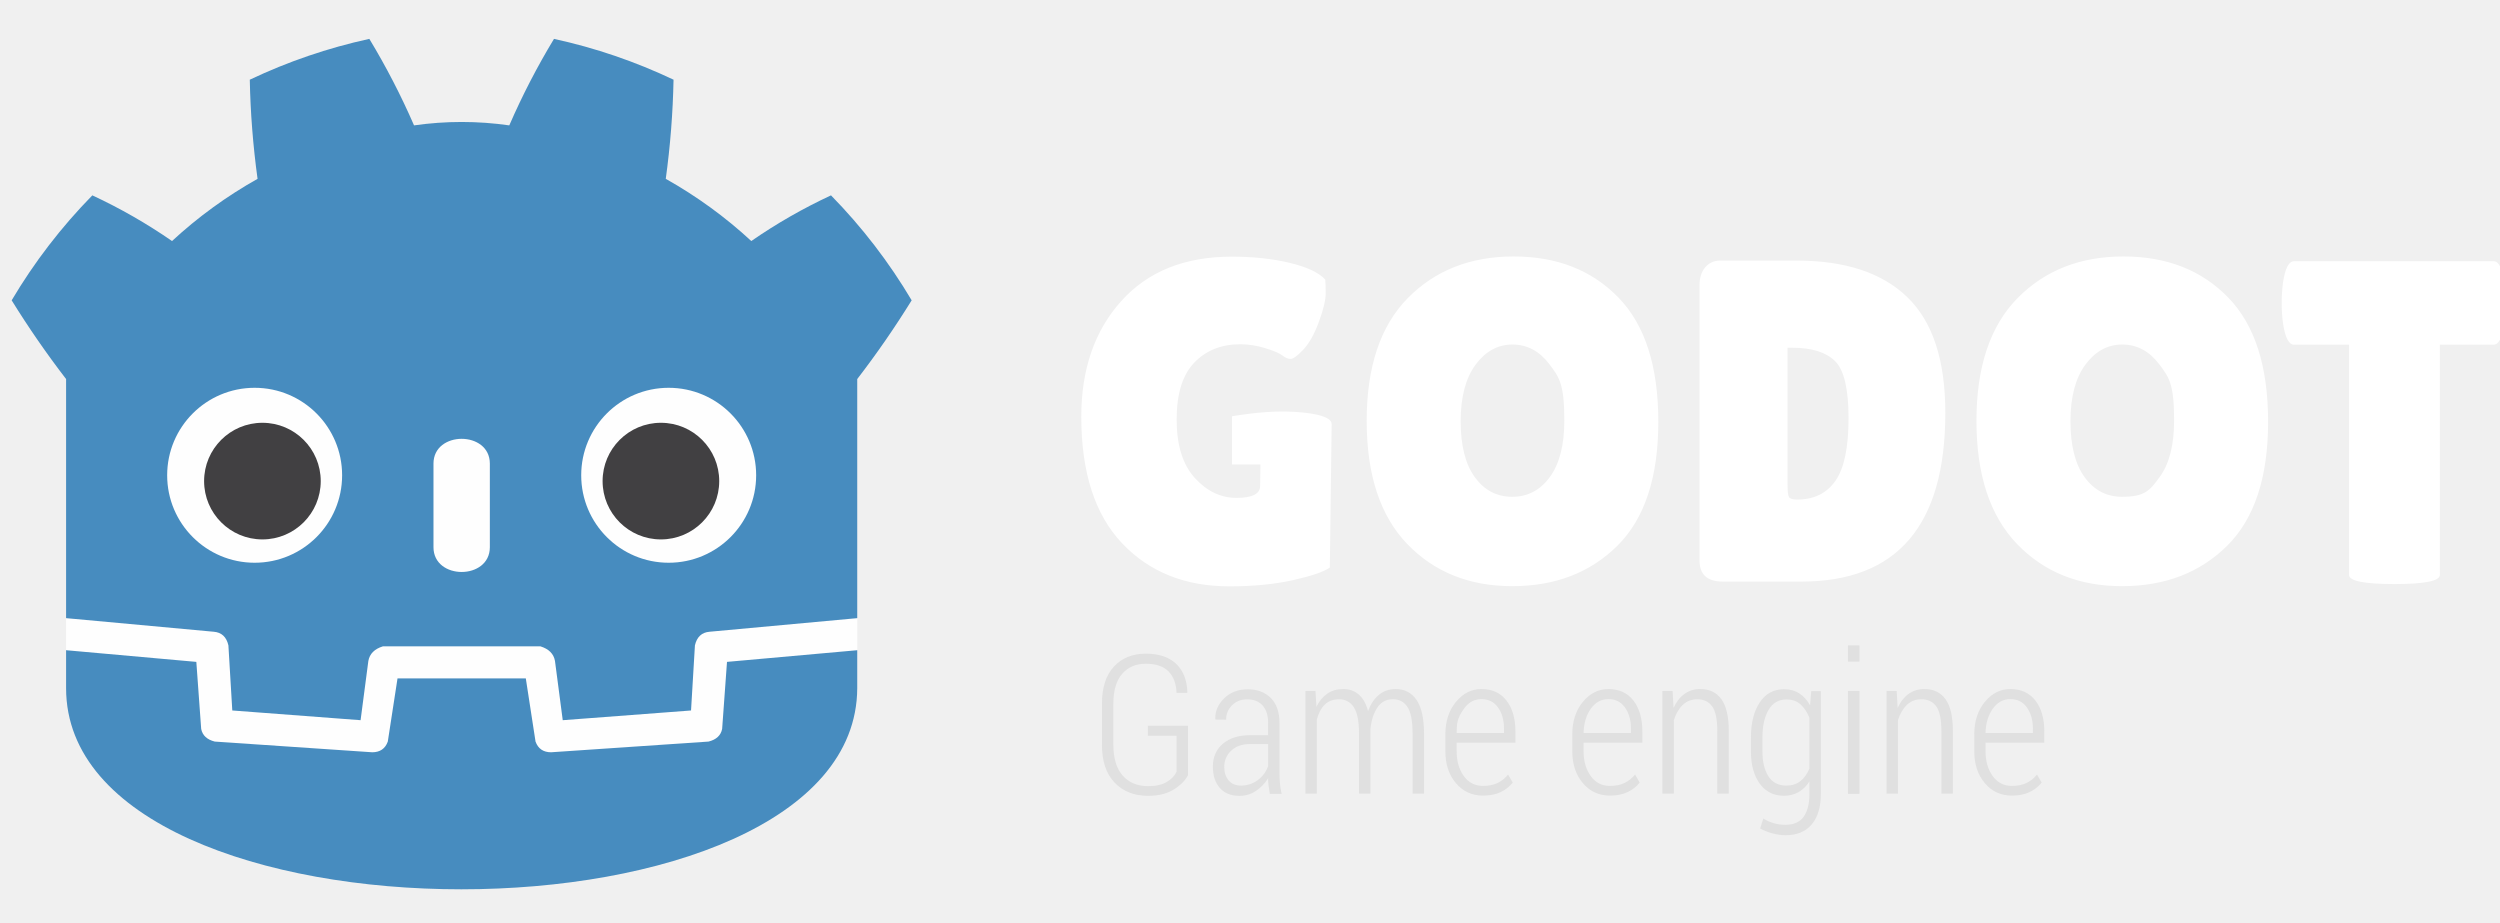
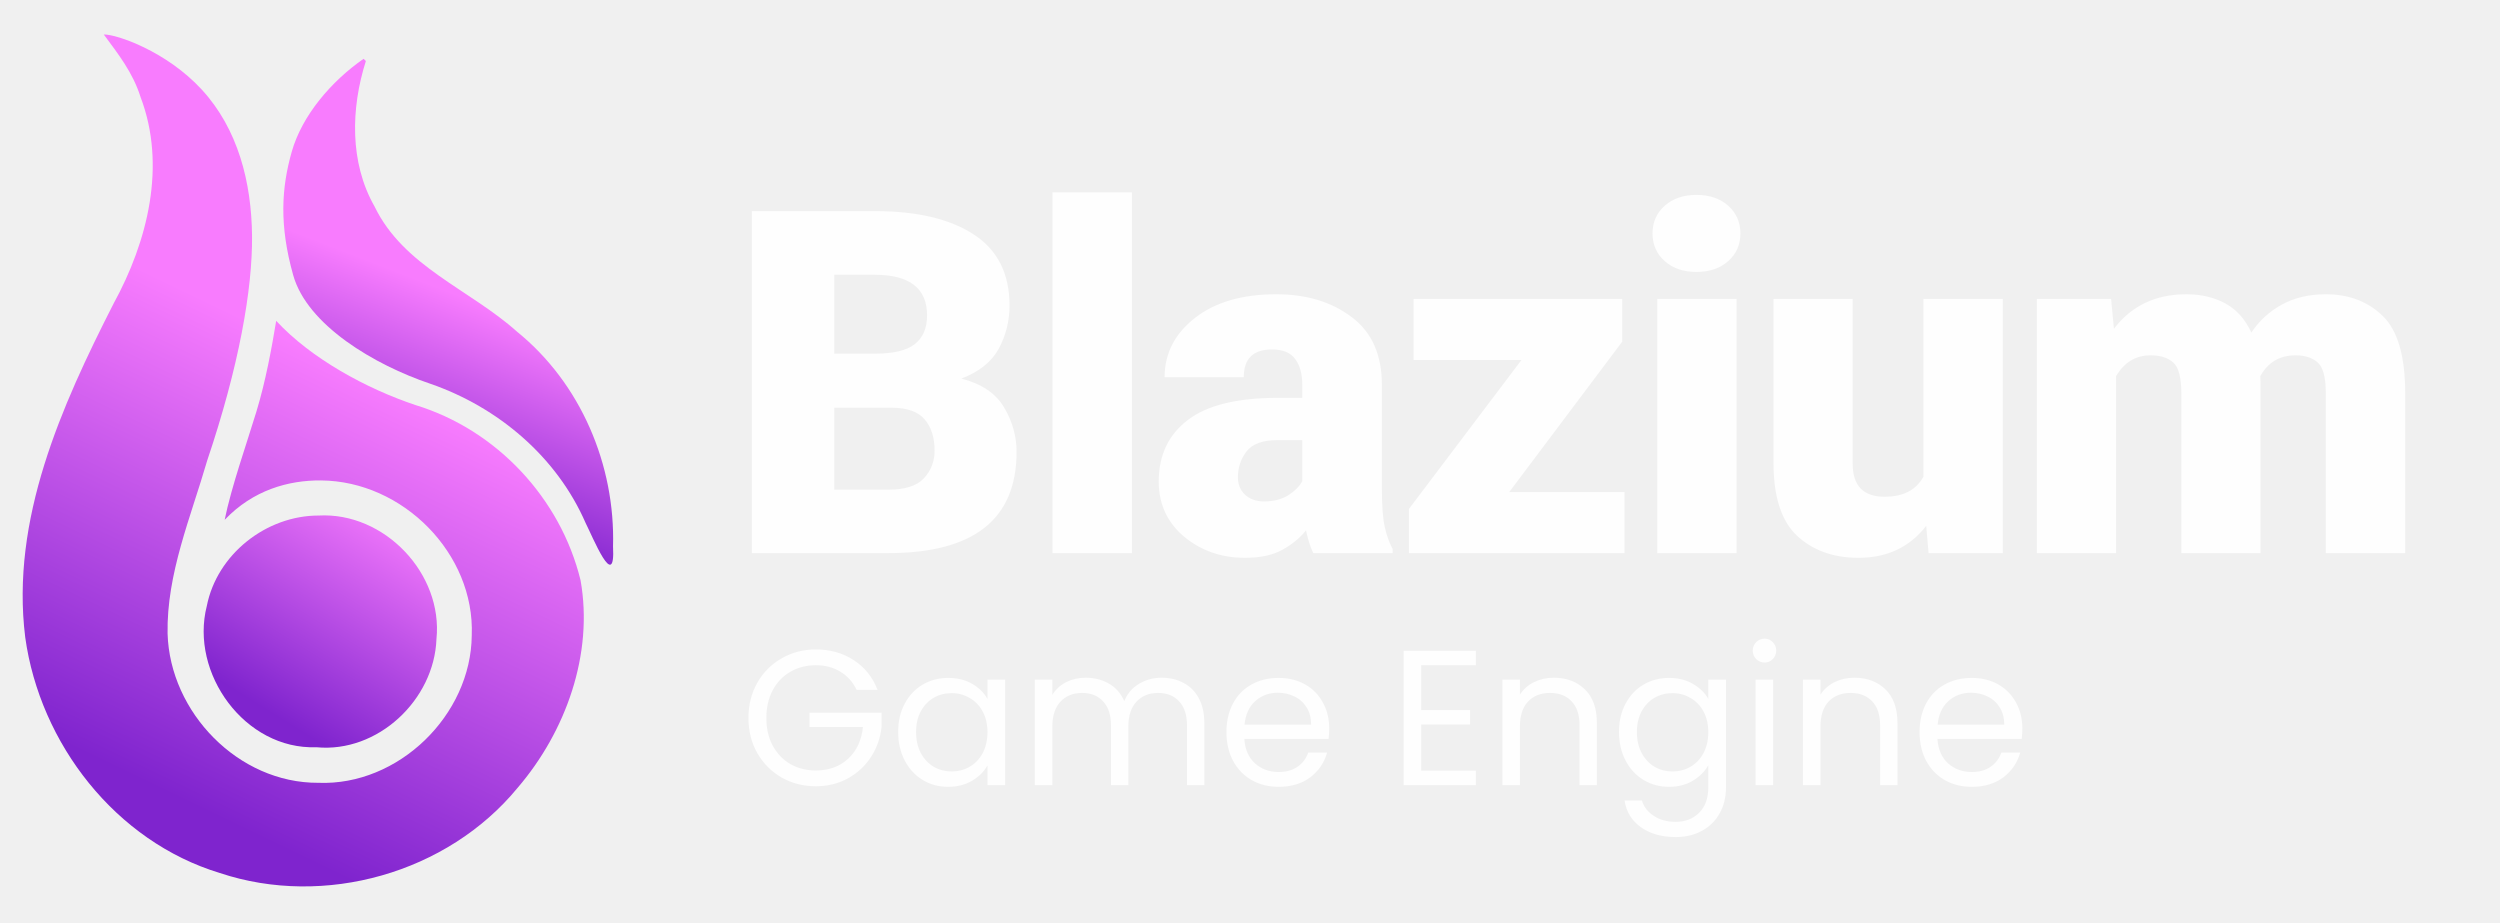
- <svg xmlns="http://www.w3.org/2000/svg" width="187" height="69">
-   <path fill="#fff" d="M96.116 30.781c-1.847-.029-3.96.356-3.96.356v3.605h2.125l-.024 1.606q0 .893-1.767.894-1.767-.001-3.12-1.493-1.358-1.495-1.356-4.372 0-2.884 1.32-4.255 1.32-1.372 3.448-1.372a6.3 6.3 0 0 1 1.852.292q.96.291 1.287.546c.217.176.422.258.618.258q.29.002.94-.685.654-.687 1.169-2.074c.342-.929.514-1.64.514-2.145 0-.501-.011-.847-.034-1.029q-.72-.788-2.66-1.252-1.936-.464-4.338-.463-5.282 0-8.265 3.327-2.986 3.328-2.985 8.644 0 6.244 3.051 9.467 3.055 3.224 8.028 3.223 2.674 0 4.75-.463 2.075-.462 2.762-.943l.137-10.734c0-.623-1.646-.906-3.492-.938m17.018-5.01q-1.645 0-2.762 1.509-1.114 1.509-1.114 4.234 0 2.73 1.064 4.186 1.063 1.46 2.795 1.46t2.812-1.478q1.081-1.473 1.082-4.218c.001-2.745-.373-3.237-1.116-4.22q-1.114-1.473-2.761-1.473m-.017 18.074q-4.819 0-7.856-3.153-3.033-3.156-3.033-9.21 0-6.056 3.068-9.178 3.07-3.12 7.924-3.12 4.854-.002 7.837 3.072c1.991 2.045 2.985 5.146 2.985 9.294q0 6.224-3.053 9.263-3.053 3.032-7.872 3.032M133.71 26.01v10.26q0 .717.104.907.103.189.616.189 1.888 0 2.865-1.408.978-1.404.976-4.68-.001-3.278-1.01-4.27-1.013-.996-3.208-.998zm-6.585 15.917V21.348q-.001-.858.43-1.359.427-.496 1.114-.497h5.728q5.454.001 8.281 2.747 2.832 2.742 2.832 8.642 0 12.622-10.772 12.622h-5.864q-1.749.001-1.75-1.577m31.623-16.155q-1.648 0-2.763 1.509-1.113 1.509-1.113 4.234 0 2.73 1.063 4.186 1.062 1.46 2.795 1.46c1.733 0 2.093-.492 2.813-1.478q1.08-1.473 1.081-4.218c.001-2.745-.372-3.237-1.115-4.22q-1.114-1.473-2.761-1.473m-.018 18.074q-4.819 0-7.854-3.153-3.036-3.156-3.036-9.21 0-6.056 3.069-9.178 3.07-3.12 7.925-3.12 4.853-.002 7.837 3.072c1.99 2.045 2.984 5.146 2.984 9.294q0 6.224-3.053 9.263-3.053 3.032-7.872 3.032m23.773-.842c0 .454-1.13.685-3.395.685q-3.396-.001-3.397-.685v-17.22h-4.115q-.584.001-.823-1.58a11 11 0 0 1-.101-1.542q-.001-.787.1-1.543c.16-1.05.435-1.58.824-1.58h14.92q.584.002.825 1.58a11.6 11.6 0 0 1 0 3.086q-.242 1.58-.824 1.579h-4.014z" />
-   <path fill="#e0e0e0" d="M88.866 57.973q-.284.585-1.048 1.069-.764.486-1.942.486-1.554.002-2.503-.987-.946-.983-.947-2.833v-3.073q0-1.808.895-2.776c.596-.64 1.395-.966 2.392-.966q1.462.002 2.265.764.8.765.837 2.128l-.013.04h-.796q-.041-1.042-.61-1.612-.568-.565-1.683-.566-1.128 0-1.782.765-.652.762-.651 2.215v3.091q0 1.507.702 2.3.701.785 1.894.785.873.001 1.398-.313.526-.312.732-.763v-2.692h-2.144v-.748h3.004zm3.95.789q.708.001 1.26-.406.55-.41.777-1.04v-1.661H93.49q-.87 0-1.393.493a1.6 1.6 0 0 0-.522 1.22q0 .616.327 1.006.327.389.915.388m2.165.62a20 20 0 0 1-.097-.652 4 4 0 0 1-.03-.518 3 3 0 0 1-.906.945q-.555.374-1.238.373-.952 0-1.47-.591-.517-.594-.518-1.603 0-1.07.751-1.707.753-.636 2.038-.636h1.342v-.943q-.001-.815-.41-1.28-.415-.457-1.152-.459-.687 0-1.133.441a1.46 1.46 0 0 0-.442 1.078l-.797-.007-.014-.042q-.033-.865.659-1.544.69-.678 1.77-.677 1.064 0 1.719.646.65.653.651 1.86v3.767q0 .412.037.795a5 5 0 0 0 .127.753zm3.415-7.698.072 1.191a2.46 2.46 0 0 1 .808-.989q.505-.345 1.186-.345.697 0 1.17.408.475.408.697 1.237.284-.766.805-1.207.524-.438 1.259-.438 1.01 0 1.566.818.557.819.557 2.518v4.485h-.857v-4.5q-.001-1.413-.384-1.987-.383-.573-1.093-.574-.745-.002-1.165.637-.417.639-.511 1.605v4.82h-.853v-4.497q0-1.381-.393-1.97a1.25 1.25 0 0 0-1.096-.59q-.674.001-1.083.409t-.585 1.119v5.528h-.853v-7.679zm12.414.61q-.801 0-1.317.73c-.516.73-.522 1.089-.536 1.805h3.542v-.328q0-.952-.446-1.58-.449-.628-1.243-.627m.12 7.218q-1.24 0-2.03-.933-.787-.931-.787-2.382V54.92q0-1.454.79-2.42.792-.96 1.907-.959 1.206 0 1.872.858.67.86.67 2.31v.842h-4.395v.639q0 1.115.532 1.856.534.741 1.442.74.631 0 1.09-.22a2.25 2.25 0 0 0 .783-.632l.349.604a2.5 2.5 0 0 1-.9.708q-.548.264-1.322.265m9.375-7.218q-.804 0-1.32.73-.512.73-.535 1.805h3.543V54.5q0-.952-.447-1.58-.446-.629-1.241-.627m.12 7.218q-1.243 0-2.03-.933-.79-.932-.79-2.382V54.92q.001-1.454.79-2.42.794-.96 1.91-.959 1.205 0 1.872.858.668.86.668 2.31v.842h-4.395v.639q0 1.115.535 1.856.53.741 1.44.74.632 0 1.088-.22a2.3 2.3 0 0 0 .787-.632l.347.604a2.5 2.5 0 0 1-.9.708q-.548.264-1.322.265m4.684-7.828.07 1.269q.306-.677.814-1.044a1.97 1.97 0 0 1 1.19-.368q1.028 0 1.576.763.552.764.551 2.374v4.684h-.858v-4.677q0-1.314-.384-1.845-.382-.534-1.113-.533-.655-.001-1.095.43-.441.426-.66 1.144v5.481h-.852v-7.678zm6.72 4.523q0 1.17.447 1.86.445.697 1.348.696.617.001 1.044-.335.424-.338.673-.935V53.69q-.24-.614-.655-.994-.415-.376-1.047-.377-.902 0-1.355.786-.456.79-.455 2.053zm-.86-1.05q0-1.631.66-2.62.659-.984 1.825-.984c.43 0 .81.105 1.132.316.324.207.592.51.807.895l.083-1.068h.723v7.686q0 1.475-.686 2.286c-.46.537-1.111.81-1.953.81q-.454-.001-.976-.14a4 4 0 0 1-.927-.365l.236-.748a2.9 2.9 0 0 0 .774.347 3 3 0 0 0 .879.124q.916 0 1.355-.587.44-.592.44-1.727v-.93a2.3 2.3 0 0 1-.802.795 2.15 2.15 0 0 1-1.1.276q-1.157 0-1.813-.906-.657-.905-.658-2.41zm8.12 4.226h-.862v-7.7h.862zm0-9.892h-.862v-1.213h.862zm2.782 2.193.07 1.269q.307-.677.813-1.044a2 2 0 0 1 1.19-.368q1.03 0 1.58.763.55.764.549 2.374v4.684h-.858v-4.677q0-1.314-.384-1.845-.383-.534-1.114-.533-.654-.001-1.093.43-.441.426-.66 1.144v5.481h-.853v-7.678zm8.499.61q-.804 0-1.317.73-.514.73-.537 1.805h3.543V54.5q0-.952-.446-1.58-.447-.629-1.243-.627m.122 7.218q-1.245 0-2.03-.933-.789-.932-.788-2.382V54.92q0-1.454.79-2.42.792-.96 1.906-.959 1.207 0 1.875.858.666.86.667 2.31v.842h-4.396v.639q.002 1.115.534 1.856.531.741 1.442.74.63 0 1.087-.22a2.25 2.25 0 0 0 .787-.632l.348.604a2.5 2.5 0 0 1-.9.708q-.548.264-1.322.265" />
-   <g fill="#fefefe" transform="translate(-2.69 -2.69)scale(.0727)">
-     <path d="M105 673v33q407 354 814 0v-33z" />
-     <path fill="#478cbf" d="m105 673 152 14q12 1 15 14l4 67 132 10 8-61q2-11 15-15h162q13 4 15 15l8 61 132-10 4-67q3-13 15-14l152-14V427q30-39 56-81-35-59-83-108-43 20-82 47-40-37-88-64 7-51 8-102-59-28-123-42-26 43-46 89-49-7-98 0-20-46-46-89-64 14-123 42 1 51 8 102-48 27-88 64-39-27-82-47-48 49-83 108 26 42 56 81zm0 33v39c0 276 813 276 814 0v-39l-134 12-5 69q-2 10-14 13l-162 11q-12 0-16-11l-10-65H446l-10 65q-4 11-16 11l-162-11q-12-3-14-13l-5-69z" />
-     <path d="M483 600c0 34 58 34 58 0v-86c0-34-58-34-58 0z" />
-     <circle cx="725" cy="526" r="90" />
-     <circle cx="299" cy="526" r="90" />
-   </g>
-   <g fill="#414042" transform="translate(-2.69 -2.69)scale(.0727)">
-     <circle cx="307" cy="532" r="60" />
-     <circle cx="717" cy="532" r="60" />
-   </g>
+ <svg xmlns="http://www.w3.org/2000/svg" xmlns:xlink="http://www.w3.org/1999/xlink" xml:space="preserve" width="187" height="69">
+   <defs>
+     <linearGradient id="a">
+       <stop offset=".045" stop-color="#7f24ce" />
+       <stop offset="1" stop-color="#f87cfe" />
+     </linearGradient>
+     <linearGradient xlink:href="#a" id="d" x1="269.585" x2="488.27" y1="847.204" y2="393.079" gradientTransform="translate(-13.356 -2.725)scale(.07162)" gradientUnits="userSpaceOnUse" />
+     <linearGradient xlink:href="#a" id="c" x1="496.519" x2="635.831" y1="813.477" y2="589.778" gradientTransform="translate(-13.356 -2.725)scale(.07162)" gradientUnits="userSpaceOnUse" />
+     <linearGradient xlink:href="#a" id="b" x1="635.831" x2="721.822" y1="589.778" y2="368.408" gradientTransform="translate(-13.356 -2.725)scale(.07162)" gradientUnits="userSpaceOnUse" />
+   </defs>
+   <path fill="url(#b)" d="m 27.197,4.398 c -2.402,1.668 -4.6,4.225 -5.374,6.951 -0.774,2.726 -0.942,5.49 0.107,9.231 1.049,3.741 6.085,6.717 10.247,8.121 5.074,1.751 9.475,5.465 11.633,10.432 0.504,0.982 2.235,5.265 2.045,1.738 C 46.028,34.787 43.44,28.67 38.677,24.812 35.16,21.654 30.192,19.946 28.018,15.447 26.136,12.146 26.248,8.1 27.366,4.567 l -0.084,-0.084 z" paint-order="stroke fill markers" style="mix-blend-mode:normal" />
+   <path fill="url(#c)" d="m 23.831,38.562 c 4.922,-0.271 9.32,4.342 8.816,9.246 -0.169,4.541 -4.389,8.533 -8.987,8.085 -5.341,0.196 -9.475,-5.535 -8.191,-10.565 0.763,-3.871 4.445,-6.765 8.362,-6.766 z" paint-order="stroke fill markers" style="mix-blend-mode:normal" />
+   <path fill="url(#d)" d="M 7.762,2.579 C 8.859,4.062 9.935,5.429 10.508,7.244 12.468,12.384 11.046,18.052 8.494,22.713 4.585,30.388 0.792,38.85 1.886,47.665 2.99,55.629 8.65,62.936 16.441,65.3 c 7.82,2.611 17.034,0.01 22.277,-6.372 3.598,-4.194 5.693,-10.005 4.707,-15.527 -1.5,-6.14 -6.285,-11.25 -12.336,-13.099 -3.667,-1.225 -7.812,-3.475 -10.43,-6.303 -0.331,2.004 -0.78,4.485 -1.477,6.78 -0.697,2.295 -1.889,5.681 -2.377,8.105 2.123,-2.226 4.761,-2.966 7.203,-2.948 6.131,0.047 11.521,5.481 11.279,11.591 -0.05,5.967 -5.488,11.266 -11.483,11.027 -5.972,0.027 -11.09,-5.259 -11.269,-11.156 -0.082,-4.475 1.737,-8.714 2.964,-12.953 2.375,-7.038 3.393,-12.803 3.354,-16.804 C 18.813,13.642 17.81,9.65 15.082,6.691 12.456,3.842 8.728,2.56 7.762,2.579" paint-order="stroke fill markers" style="mix-blend-mode:normal" />
+   <path fill="#fefefe" d="M434.022 203.716q0 39.284-49.857 39.284H331.3V110.291h47.67q24.518 0 38.372 9.024 13.945 9.023 13.945 27.617 0 9.024-4.192 16.771-4.193 7.656-14.493 11.576 11.758 3.007 16.589 11.21 4.83 8.112 4.83 17.227zm-70.73-68.724v30.625h15.495q11.12 0 15.769-3.737 4.74-3.737 4.74-11.12 0-15.768-20.326-15.768zm38.92 68.268q0-7.656-3.828-12.122-3.828-4.557-12.943-4.557h-22.149v31.81h20.873q9.753 0 13.854-4.375 4.193-4.467 4.193-10.756M478.785 103v140h-30.807V103Zm70.375 140q-1.732-3.555-2.826-8.841-3.554 4.466-9.205 7.565-5.56 3.099-14.492 3.099-13.672 0-23.607-8.203-9.844-8.295-9.844-21.42 0-15.22 11.21-23.789 11.212-8.659 35.001-8.659h9.48v-5.195q0-6.198-2.735-9.844-2.643-3.737-9.024-3.737-10.937 0-10.937 10.756h-30.716q0-13.763 11.757-22.97 11.758-9.205 31.537-9.205 17.591 0 29.258 8.841 11.758 8.75 11.758 26.341v40.378q0 9.662 1.093 14.675 1.094 4.922 3.1 8.659V243Zm-19.232-20.052q5.651 0 9.48-2.37 3.828-2.46 5.468-5.469v-15.95h-9.661q-8.66 0-12.032 4.466-3.28 4.375-3.28 9.935 0 4.193 2.825 6.836 2.916 2.552 7.2 2.552m58.162-54.87V144.38h80.937v16.589l-43.84 58.333h44.752V243h-83.672v-17.135l43.659-57.787zm92.706-49.128q0-6.562 4.74-10.755 4.739-4.193 12.304-4.193t12.305 4.193 4.74 10.755q0 6.563-4.74 10.756-4.74 4.192-12.305 4.192t-12.305-4.192-4.74-10.756zm32.63 25.43V243h-30.807v-98.62zM787.903 243l-.912-10.573q-9.661 12.396-26.25 12.396-14.674 0-23.88-8.568-9.115-8.568-9.115-28.073V144.38h30.717v63.985q0 12.76 12.395 12.76 10.756 0 15.04-7.747V144.38h30.807V243Zm86.143-76.745q-8.659 0-13.398 8.112V243H829.93v-98.62h28.803l1.093 11.576q10.209-13.399 28.073-13.399 8.66 0 15.13 3.555 6.563 3.554 10.118 11.302 4.648-6.927 11.849-10.846 7.291-4.01 17.044-4.01 13.49 0 22.148 8.476 8.66 8.476 8.66 29.896V243H942.04v-62.07q0-9.206-3.19-11.94-3.1-2.735-8.568-2.735-9.206 0-13.672 8.112.091 1.367.091 2.826V243h-30.716v-61.888q0-9.388-3.19-12.123-3.099-2.734-8.75-2.734z" aria-label="Blazium" font-family="Roboto" font-size="186.667" font-weight="900" letter-spacing="-4" paint-order="stroke fill markers" style="line-height:1.25;-inkscape-font-specification:&quot;Roboto Heavy&quot;" transform="translate(-7.627 -5.47)scale(.19277)" />
+   <path fill="#fefefe" d="M371.952 296.056q-2.165-4.555-6.272-7.019-4.106-2.538-9.557-2.538-5.45 0-9.856 2.538-4.33 2.464-6.87 7.168-2.463 4.63-2.463 10.752t2.464 10.752q2.538 4.63 6.869 7.168 4.405 2.464 9.856 2.464 7.616 0 12.544-4.554t5.75-12.32h-20.758v-5.526h28v5.227q-.597 6.421-4.032 11.797-3.435 5.302-9.035 8.438-5.6 3.061-12.469 3.061-7.243 0-13.216-3.36-5.973-3.435-9.483-9.483-3.434-6.048-3.434-13.664t3.434-13.664q3.51-6.122 9.483-9.482 5.973-3.435 13.216-3.435 8.288 0 14.635 4.107 6.421 4.106 9.333 11.573zm16.128 16.352q0-6.272 2.539-10.976 2.539-4.779 6.944-7.392 4.48-2.613 9.93-2.613 5.377 0 9.334 2.314t5.899 5.824V292.1h6.869v40.917h-6.87V325.4q-2.015 3.584-6.047 5.973-3.958 2.315-9.259 2.315-5.45 0-9.856-2.688t-6.944-7.541-2.539-11.051m34.646.075q0-4.63-1.867-8.064t-5.077-5.227q-3.136-1.867-6.944-1.867t-6.944 1.792-5.003 5.227-1.867 8.064q0 4.704 1.867 8.213 1.867 3.435 5.003 5.302 3.136 1.792 6.944 1.792t6.944-1.792q3.21-1.867 5.077-5.302 1.867-3.509 1.867-8.138m67.573-21.131q4.779 0 8.512 2.016 3.733 1.941 5.899 5.899 2.165 3.957 2.165 9.632v24.117h-6.72v-23.147q0-6.122-3.061-9.333-2.987-3.285-8.139-3.285-5.301 0-8.437 3.434-3.136 3.36-3.136 9.782v22.549h-6.72v-23.147q0-6.122-3.062-9.333-2.986-3.285-8.138-3.285-5.302 0-8.438 3.434-3.136 3.36-3.136 9.782v22.549h-6.794v-40.917h6.794v5.898q2.016-3.21 5.376-4.928 3.435-1.717 7.542-1.717 5.152 0 9.11 2.315 3.956 2.314 5.898 6.794 1.717-4.33 5.674-6.72t8.811-2.389m65.035 19.637q0 1.942-.224 4.107h-32.704q.373 6.048 4.106 9.483 3.808 3.36 9.184 3.36 4.406 0 7.318-2.016 2.987-2.091 4.181-5.526h7.318q-1.643 5.899-6.571 9.632-4.928 3.659-12.246 3.659-5.824 0-10.453-2.613-4.555-2.614-7.168-7.392-2.613-4.854-2.613-11.2 0-6.347 2.538-11.126 2.54-4.778 7.094-7.317 4.63-2.613 10.602-2.613 5.825 0 10.305 2.538 4.48 2.539 6.869 7.019 2.464 4.405 2.464 10.005m-7.019-1.418q0-3.883-1.717-6.646-1.717-2.837-4.704-4.256-2.912-1.493-6.496-1.493-5.152 0-8.81 3.285-3.585 3.286-4.107 9.11zm42.71-23.072v17.397h18.965v5.6h-18.965v17.92h21.205v5.6h-28v-52.117h28v5.6zm51.445 4.853q7.467 0 12.096 4.555 4.63 4.48 4.63 12.992v24.117h-6.72v-23.147q0-6.122-3.062-9.333-3.061-3.285-8.363-3.285-5.376 0-8.586 3.36-3.136 3.36-3.136 9.781v22.624h-6.795v-40.917h6.795v5.824q2.016-3.136 5.45-4.854 3.51-1.717 7.691-1.717m44.725.075q5.302 0 9.259 2.314 4.032 2.315 5.973 5.824V292.1h6.87v41.813q0 5.6-2.39 9.93-2.389 4.406-6.869 6.87-4.405 2.464-10.304 2.464-8.064 0-13.44-3.808t-6.347-10.379h6.72q1.12 3.734 4.63 5.974 3.509 2.314 8.437 2.314 5.6 0 9.11-3.509 3.583-3.51 3.583-9.856v-8.587q-2.016 3.584-5.973 5.974t-9.259 2.39q-5.45 0-9.93-2.689-4.406-2.688-6.944-7.541-2.539-4.854-2.539-11.051 0-6.272 2.539-10.976 2.538-4.779 6.944-7.392 4.48-2.613 9.93-2.613zm15.232 21.056q0-4.63-1.866-8.064t-5.078-5.227q-3.136-1.867-6.944-1.867t-6.944 1.792-5.002 5.227-1.867 8.064q0 4.704 1.867 8.213 1.866 3.435 5.002 5.302 3.136 1.792 6.944 1.792t6.944-1.792q3.211-1.867 5.078-5.302 1.866-3.509 1.866-8.138m21.878-27.03q-1.942 0-3.286-1.344t-1.344-3.285 1.344-3.285 3.286-1.344q1.866 0 3.136 1.344 1.344 1.344 1.344 3.285t-1.344 3.285q-1.27 1.344-3.136 1.344m3.285 6.646v40.917h-6.795V292.1Zm31.51-.747q7.466 0 12.095 4.555 4.63 4.48 4.63 12.992v24.117h-6.72V309.87q0-6.122-3.062-9.333-3.06-3.285-8.362-3.285-5.376 0-8.587 3.36-3.136 3.36-3.136 9.781v22.624h-6.795V292.1h6.795v5.824q2.016-3.136 5.45-4.854 3.51-1.717 7.691-1.717zm65.183 19.637q0 1.942-.224 4.107h-32.704q.374 6.048 4.107 9.483 3.808 3.36 9.184 3.36 4.405 0 7.317-2.016 2.987-2.09 4.182-5.526h7.317q-1.643 5.9-6.57 9.632-4.929 3.66-12.246 3.66-5.824 0-10.453-2.614-4.555-2.614-7.168-7.392-2.614-4.854-2.614-11.2 0-6.347 2.539-11.126t7.093-7.317q4.63-2.613 10.603-2.613 5.824 0 10.304 2.538 4.48 2.539 6.87 7.019 2.463 4.405 2.463 10.005m-7.018-1.418q0-3.883-1.718-6.646-1.717-2.837-4.704-4.256-2.912-1.493-6.496-1.493-5.152 0-8.81 3.285-3.584 3.286-4.107 9.11z" aria-label="Game Engine" font-family="Poppins" font-size="74.667" paint-order="stroke fill markers" style="line-height:1.25;-inkscape-font-specification:Poppins" transform="translate(-7.627 -5.47)scale(.19277)" />
</svg>
